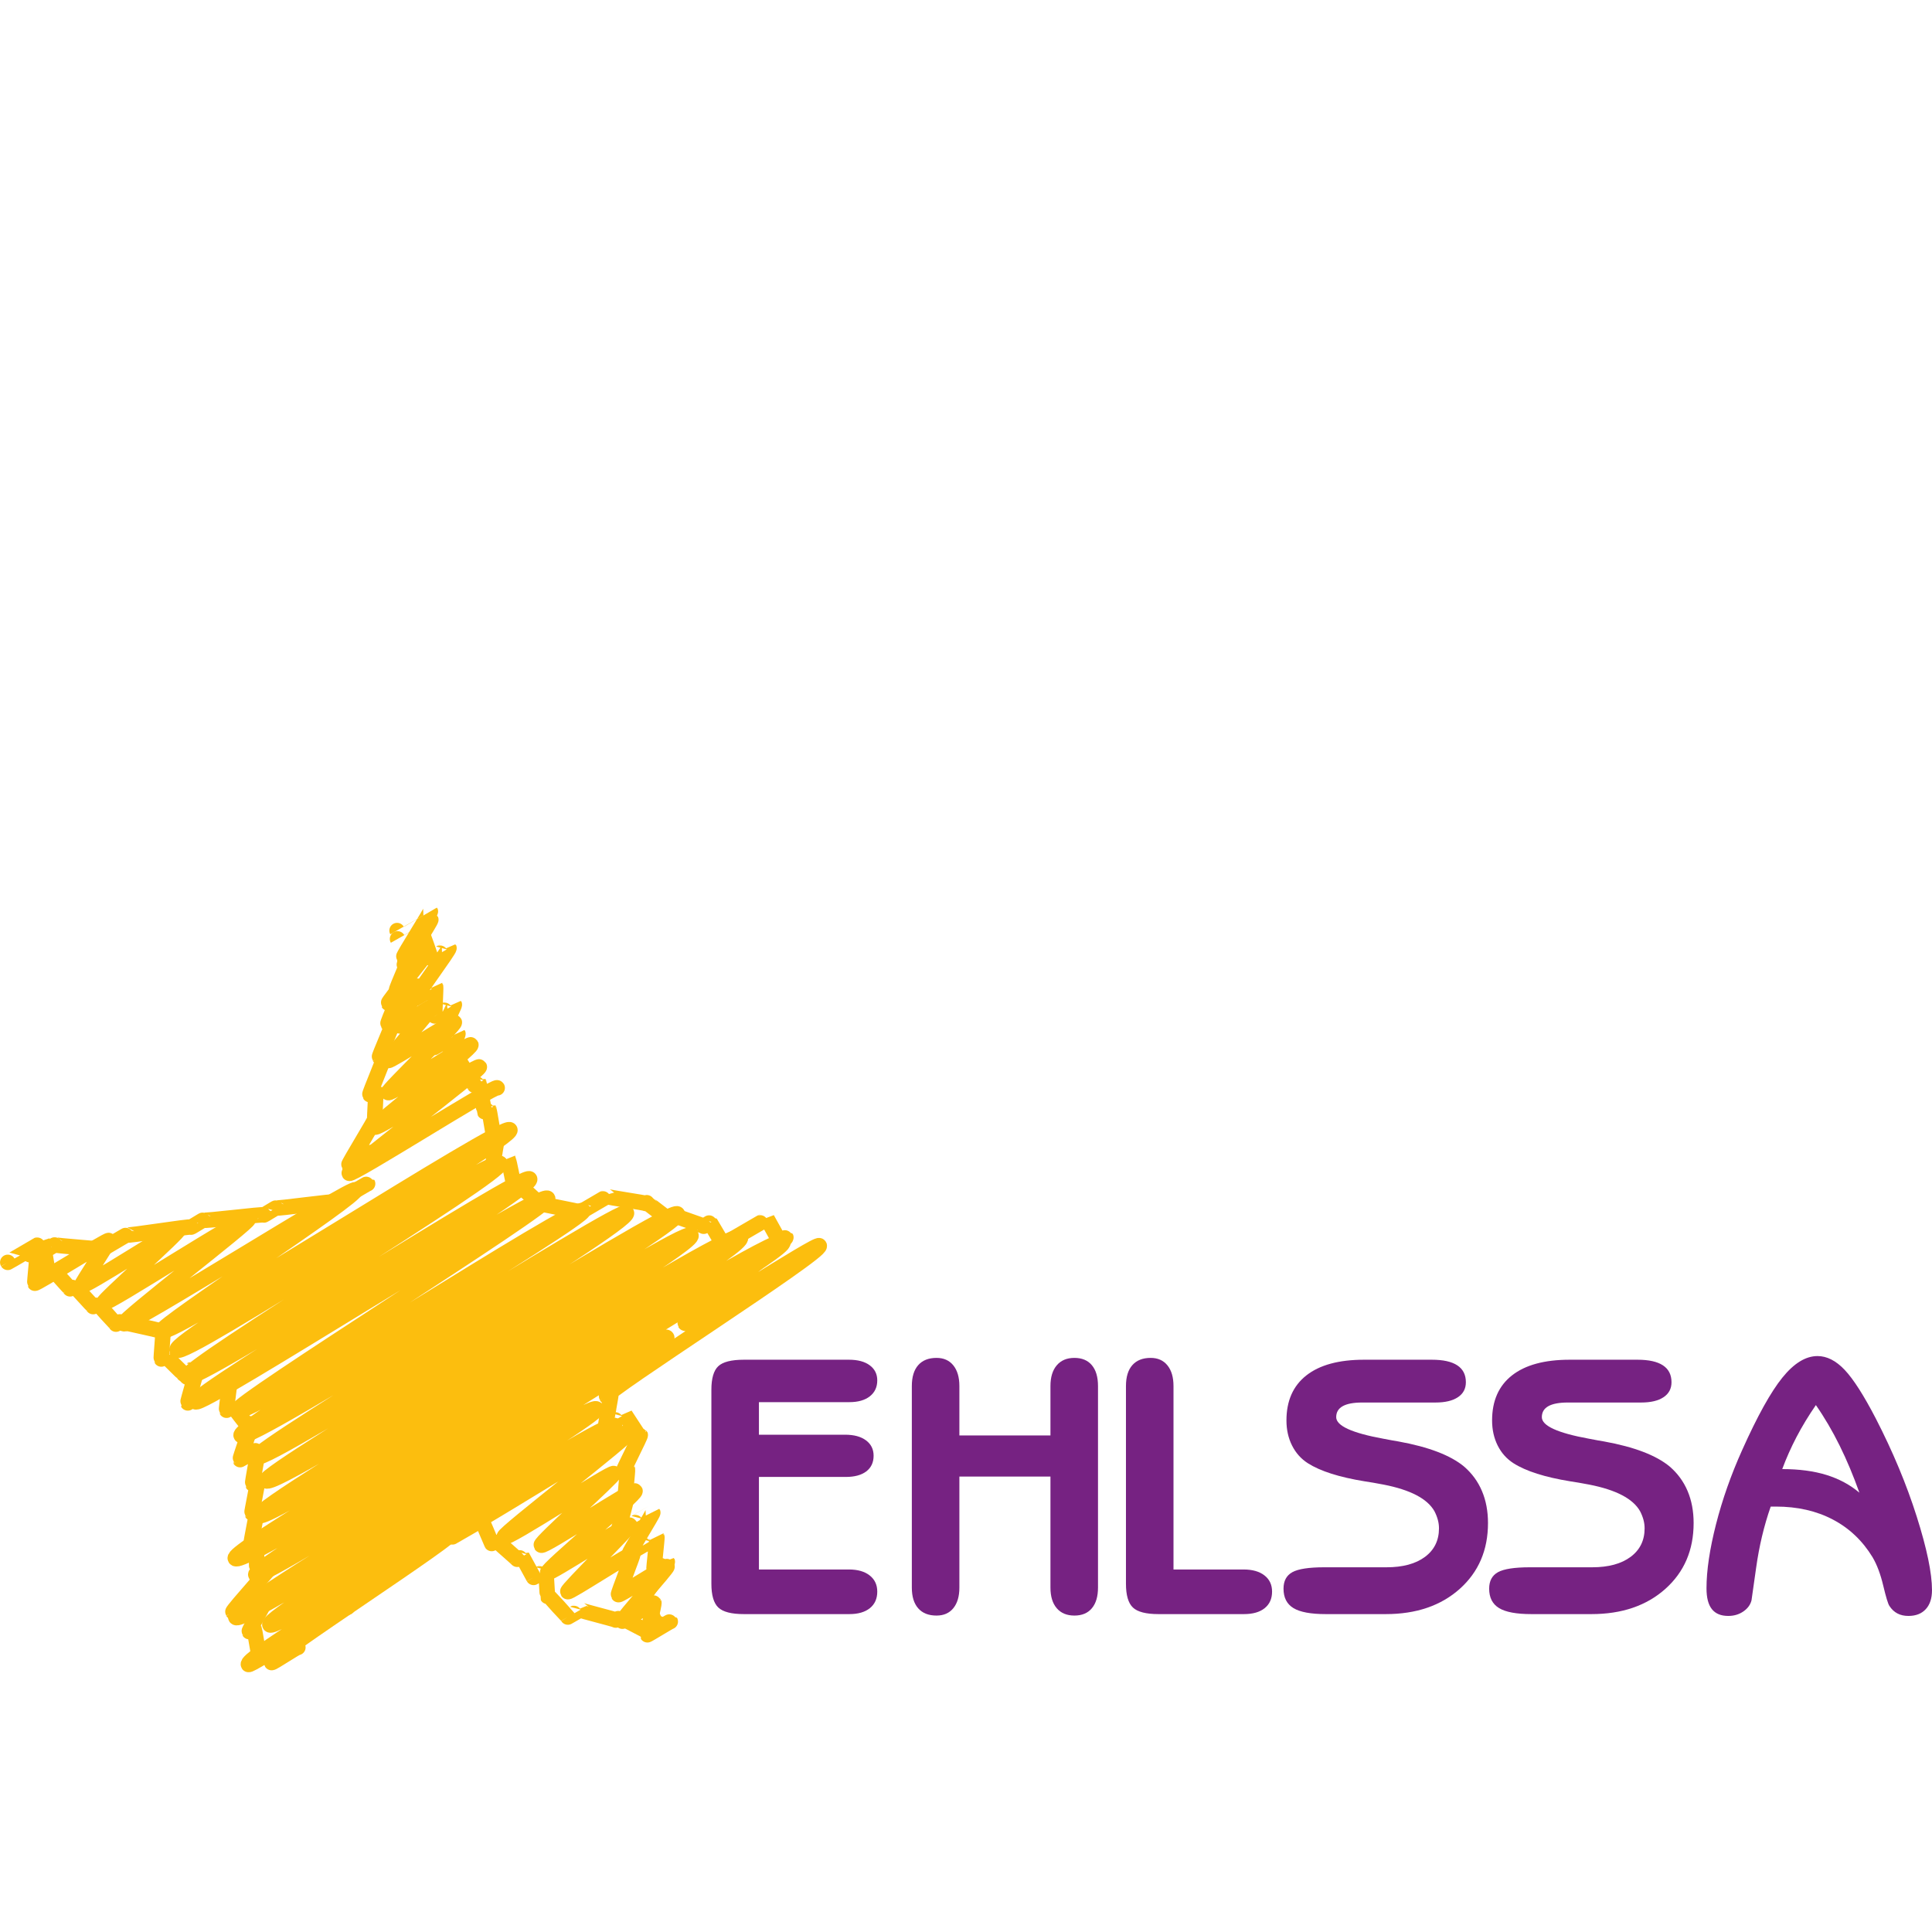
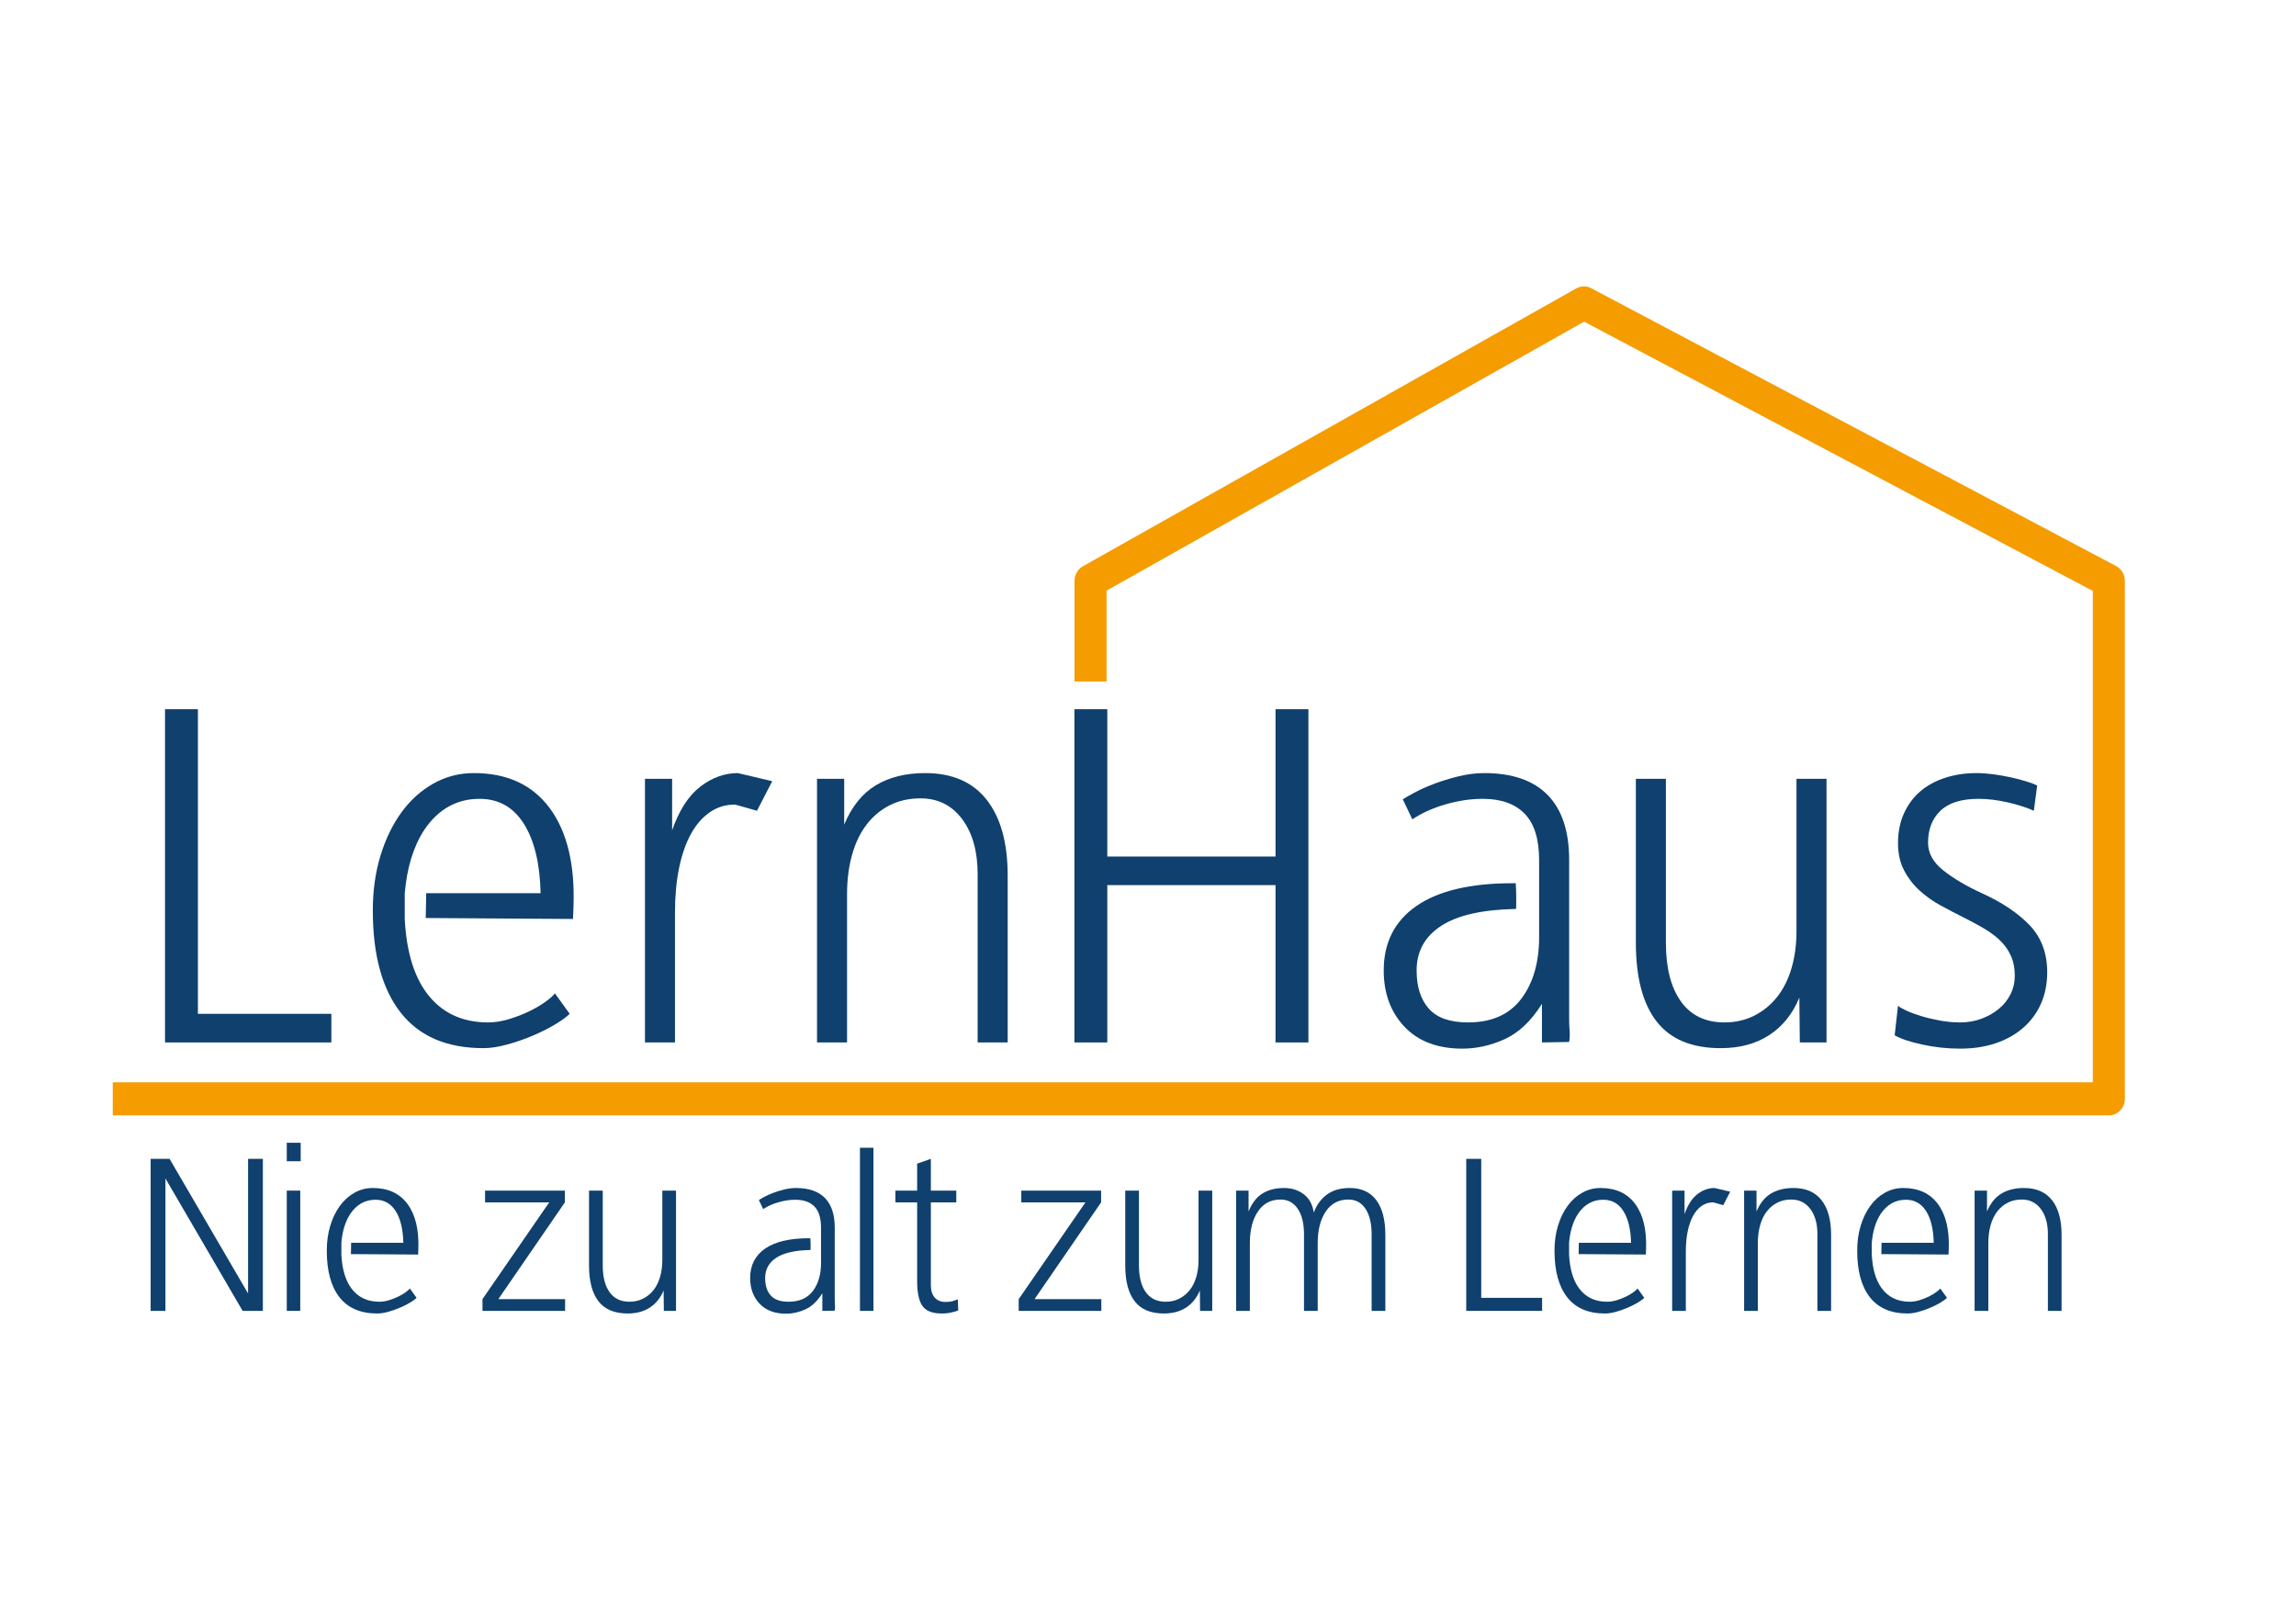
- <svg xmlns="http://www.w3.org/2000/svg" version="1.1" id="Ebene_1" x="0px" y="0px" width="802.22" height="802.22" viewBox="0 0 802.22 802.22" enable-background="new 0 0 841.89 595.28" xml:space="preserve">
-   <defs id="defs41" />
-   <g id="g3" transform="translate(-8.248087,252.2217)">
-     <path d="m 360.744,312.373 c 3.693,0 6.581,0.775 8.653,2.322 2.078,1.545 3.115,3.627 3.115,6.256 0,2.788 -1.022,4.988 -3.072,6.609 -2.054,1.62 -4.9,2.431 -8.546,2.431 h -37.515 v 13.517 h 35.767 c 3.699,0 6.596,0.782 8.696,2.355 2.102,1.563 3.152,3.692 3.152,6.375 0,2.783 -1.013,4.954 -3.038,6.501 -2.027,1.54 -4.862,2.307 -8.504,2.307 h -36.073 v 38.426 h 37.365 c 3.646,0 6.52,0.822 8.616,2.473 2.101,1.643 3.152,3.882 3.152,6.714 0,2.933 -1.022,5.233 -3.072,6.878 -2.054,1.648 -4.9,2.463 -8.546,2.463 h -43.743 c -5.164,0 -8.707,-0.909 -10.633,-2.732 -1.921,-1.824 -2.883,-5.116 -2.883,-9.875 V 324.83 c 0,-4.711 0.948,-7.956 2.847,-9.751 1.902,-1.806 5.458,-2.704 10.67,-2.704 h 43.592 z" id="path5" style="fill:#762282" />
-     <path d="m 406.61,360.896 v 46.093 c 0,3.643 -0.839,6.497 -2.506,8.547 -1.673,2.054 -4,3.071 -6.988,3.071 -3.292,0 -5.822,-0.994 -7.593,-2.998 -1.771,-1.998 -2.657,-4.874 -2.657,-8.62 v -83.684 c 0,-3.798 0.887,-6.689 2.657,-8.69 1.771,-1.998 4.301,-3.002 7.593,-3.002 2.988,0 5.314,1.036 6.988,3.114 1.667,2.077 2.506,4.933 2.506,8.578 v 20.504 h 37.815 v -20.504 c 0,-3.693 0.872,-6.562 2.62,-8.61 1.747,-2.054 4.188,-3.082 7.331,-3.082 3.138,0 5.554,1.014 7.249,3.039 1.695,2.025 2.544,4.908 2.544,8.653 v 83.684 c 0,3.694 -0.849,6.558 -2.544,8.579 -1.695,2.025 -4.111,3.039 -7.249,3.039 -3.143,0 -5.584,-1.014 -7.331,-3.039 -1.748,-2.021 -2.62,-4.885 -2.62,-8.579 V 360.896 H 406.61 z" id="path7" style="fill:#762282" />
-     <path d="m 475.778,323.306 c 0,-3.798 0.882,-6.689 2.653,-8.69 1.775,-1.998 4.306,-3.002 7.594,-3.002 2.986,0 5.314,1.036 6.986,3.114 1.673,2.077 2.506,4.933 2.506,8.578 v 76.166 h 29.087 c 3.693,0 6.595,0.822 8.696,2.473 2.101,1.643 3.146,3.882 3.146,6.714 0,2.933 -1.021,5.233 -3.071,6.878 -2.05,1.648 -4.922,2.463 -8.621,2.463 H 489.29 c -5.159,0 -8.707,-0.909 -10.629,-2.732 -1.921,-1.824 -2.883,-5.116 -2.883,-9.875 v -82.087 z" id="path9" style="fill:#762282" />
-     <path d="m 573.859,330.143 c -3.596,0 -6.29,0.51 -8.089,1.521 -1.796,1.009 -2.695,2.524 -2.695,4.555 0,3.59 6.529,6.577 19.593,8.958 1.564,0.306 2.784,0.53 3.643,0.687 0.606,0.099 1.492,0.253 2.656,0.457 12.509,2.271 21.571,5.742 27.188,10.397 3.292,2.836 5.771,6.229 7.442,10.175 1.673,3.949 2.507,8.377 2.507,13.29 0,11.241 -3.91,20.348 -11.73,27.338 C 606.548,414.503 596.312,418 583.652,418 h -24.908 c -6.223,0 -10.702,-0.834 -13.439,-2.507 -2.737,-1.668 -4.103,-4.352 -4.103,-8.052 0,-3.236 1.229,-5.519 3.684,-6.862 2.454,-1.343 6.873,-2.021 13.251,-2.021 h 25.822 c 6.78,0 12.113,-1.436 15.985,-4.325 3.871,-2.885 5.809,-6.836 5.809,-11.848 0,-1.211 -0.165,-2.413 -0.495,-3.604 -0.33,-1.188 -0.797,-2.37 -1.404,-3.533 -2.934,-5.163 -9.949,-8.834 -21.035,-11.01 -0.862,-0.151 -1.544,-0.278 -2.054,-0.376 -1.263,-0.256 -3.212,-0.586 -5.841,-0.99 -10.581,-1.72 -18.453,-4.227 -23.617,-7.52 -2.836,-1.824 -5.026,-4.277 -6.571,-7.363 -1.547,-3.091 -2.318,-6.556 -2.318,-10.406 0,-8.145 2.762,-14.384 8.282,-18.712 5.517,-4.33 13.487,-6.496 23.918,-6.496 h 28.177 c 4.706,0 8.235,0.786 10.591,2.354 2.354,1.568 3.533,3.896 3.533,6.986 0,2.682 -1.103,4.759 -3.302,6.223 -2.205,1.472 -5.306,2.206 -9.306,2.206 h -30.452 z" id="path11" style="fill:#762282" />
-     <path d="m 659.246,330.143 c -3.599,0 -6.289,0.51 -8.089,1.521 -1.794,1.009 -2.695,2.524 -2.695,4.555 0,3.59 6.532,6.577 19.594,8.958 1.571,0.306 2.779,0.53 3.642,0.687 0.609,0.099 1.494,0.253 2.658,0.457 12.503,2.271 21.567,5.742 27.188,10.397 3.288,2.836 5.771,6.229 7.442,10.175 1.669,3.949 2.502,8.377 2.502,13.29 0,11.241 -3.909,20.348 -11.731,27.338 C 691.937,414.503 681.694,418 669.041,418 H 644.13 c -6.224,0 -10.704,-0.834 -13.438,-2.507 -2.736,-1.668 -4.103,-4.352 -4.103,-8.052 0,-3.236 1.229,-5.519 3.685,-6.862 2.455,-1.343 6.873,-2.021 13.251,-2.021 h 25.821 c 6.781,0 12.107,-1.436 15.98,-4.325 3.874,-2.885 5.81,-6.836 5.81,-11.848 0,-1.211 -0.164,-2.413 -0.491,-3.604 -0.334,-1.188 -0.8,-2.37 -1.409,-3.533 -2.935,-5.163 -9.944,-8.834 -21.033,-11.01 -0.858,-0.151 -1.54,-0.278 -2.049,-0.376 -1.263,-0.256 -3.213,-0.586 -5.848,-0.99 -10.581,-1.72 -18.453,-4.227 -23.616,-7.52 -2.837,-1.824 -5.027,-4.277 -6.572,-7.363 -1.539,-3.091 -2.313,-6.556 -2.313,-10.406 0,-8.145 2.757,-14.384 8.277,-18.712 5.518,-4.33 13.493,-6.496 23.924,-6.496 h 28.172 c 4.712,0 8.241,0.786 10.596,2.354 2.355,1.568 3.528,3.896 3.528,6.986 0,2.682 -1.103,4.759 -3.303,6.223 -2.199,1.472 -5.3,2.206 -9.304,2.206 h -30.449 z" id="path13" style="fill:#762282" />
-     <path d="m 743.496,373.349 c -2.795,7.998 -4.801,16.454 -6.045,25.363 -1.238,8.908 -1.885,13.44 -1.932,13.592 -0.462,1.821 -1.584,3.357 -3.382,4.597 -1.8,1.238 -3.882,1.856 -6.267,1.856 -3.032,0 -5.306,-0.932 -6.794,-2.812 -1.499,-1.869 -2.241,-4.753 -2.241,-8.65 0,-7.396 1.319,-16.252 3.946,-26.579 2.639,-10.327 6.259,-20.605 10.859,-30.83 6.328,-14.124 11.901,-24.158 16.715,-30.103 4.807,-5.95 9.667,-8.929 14.576,-8.929 3.901,0 7.659,1.912 11.279,5.738 3.618,3.821 7.934,10.563 12.946,20.234 7.085,13.771 12.742,27.325 16.968,40.665 4.231,13.338 6.341,23.523 6.341,30.558 0,3.392 -0.855,6.026 -2.58,7.896 -1.72,1.88 -4.127,2.812 -7.209,2.812 -1.724,0 -3.245,-0.333 -4.56,-1.022 -1.319,-0.682 -2.432,-1.732 -3.345,-3.151 -0.556,-0.815 -1.405,-3.604 -2.544,-8.387 -1.135,-4.784 -2.614,-8.728 -4.438,-11.813 -4.154,-6.837 -9.644,-12.047 -16.479,-15.641 -6.832,-3.596 -14.733,-5.394 -23.688,-5.394 h -2.126 z m 4.786,-15.567 c 6.98,0 13.096,0.813 18.336,2.431 5.238,1.622 9.809,4.076 13.704,7.365 -2.482,-6.982 -5.215,-13.498 -8.202,-19.549 -2.987,-6.048 -6.275,-11.659 -9.87,-16.823 -3.039,4.401 -5.705,8.807 -8.015,13.21 -2.297,4.406 -4.286,8.861 -5.953,13.366 z" id="path15" style="fill:#762282" />
+ <svg xmlns="http://www.w3.org/2000/svg" version="1.1" id="Ebene_1" x="0px" y="0px" width="841.89px" height="595.28px" viewBox="0 0 841.89 595.28" enable-background="new 0 0 841.89 595.28" xml:space="preserve">
+   <g>
+     <path fill="#F59C00" d="M773.26,408.917H41.347v-12.138h726.035V216.638l-186.516-98.715l-175.11,98.611v33.314h-11.748V212.93   c0-2.222,1.175-4.264,3.066-5.329l180.898-101.868c1.704-0.965,3.758-0.992,5.486-0.072L775.936,207.53   c1.961,1.037,3.195,3.124,3.195,5.4v189.918C779.131,406.201,776.504,408.917,773.26,408.917z" />
  </g>
-   <g id="g17" transform="translate(-8.248087,252.2217)">
-     <g id="g19">
-       <path d="m 195.665,384.996 c 1.043,1.807 73.01,-44.494 74.024,-42.737 0.786,1.36 -52.785,42.412 -52.071,43.647 0.91,1.576 44.81,-27.395 45.47,-26.252 0.488,0.846 -30.704,28.634 -30.085,29.705 0.705,1.222 38.264,-23.623 38.927,-22.475 0.722,1.251 -37.021,32.622 -36.292,33.885 0.556,0.962 33.59,-20.601 34.113,-19.695 0.4,0.693 -26.195,26.813 -25.739,27.604 0.417,0.722 26.526,-16.476 27.029,-15.604 0.185,0.319 -6.218,16.467 -5.999,16.846 0.33,0.571 19.852,-12.202 20.173,-11.646 0.333,0.577 -18.938,21.956 -18.528,22.666 0.163,0.282 12.889,-7.888 13.082,-7.553 0.183,0.315 -2.857,12.919 -2.696,13.198 0.08,0.139 9.4,-5.632 9.488,-5.479" id="path21" style="fill:none;stroke:#fcbe0e;stroke-width:6.424;stroke-linecap:round;stroke-linejoin:round" />
-       <path d="m 20.625,268.756 c 0.037,0.063 3.084,-1.905 3.138,-1.812 0.182,0.315 -1.203,13.4 -1.05,13.666 0.323,0.559 30.35,-18.383 30.723,-17.738 0.241,0.418 -11.597,18.314 -11.362,18.721 0.744,1.289 39.823,-24.334 40.404,-23.327 0.582,1.008 -31.739,29.589 -31.229,30.472 0.846,1.466 59.02,-36.586 60.107,-34.703 0.691,1.197 -52.564,41.9 -51.719,43.364 1.226,2.124 95.137,-57.483 96.244,-55.566 1.485,2.572 -81.594,56.369 -80.358,58.51 2.317,4.014 142.325,-87.055 144.439,-83.393 2.136,3.7 -140.67,87.101 -138.206,91.37 2.382,4.126 131.665,-81.597 134.081,-77.412 2.289,3.964 -132.168,84.828 -129.993,88.595 2.348,4.066 140.267,-85.727 142.321,-82.169 2.443,4.231 -140.653,89.101 -138.697,92.488 1.783,3.089 143.751,-88.627 146.19,-84.403 1.698,2.941 -130.54,85.277 -128.944,88.041 2.602,4.508 141.477,-86.783 143.686,-82.957 1.752,3.036 -144.205,89.507 -142.025,93.282 2.511,4.35 158.127,-95.596 159.989,-92.37 2.545,4.408 -155.261,98.02 -153.392,101.258 2.366,4.098 172.211,-104.874 174.57,-100.788 2.635,4.564 -172.879,107.076 -170.789,110.697 2.853,4.941 173.787,-106.358 176.395,-101.841 2.892,5.008 -181.759,112.031 -179.308,116.275 2.781,4.817 196.47,-121.227 199.845,-115.381 3.654,6.329 -212.58,128.277 -209.721,133.229 3.294,5.705 224.119,-136.873 227.357,-131.265 3.008,5.21 -221.64,133.241 -218.842,138.087 2.08,3.603 167.896,-103.214 170.615,-98.504 2.861,4.955 -181.878,111.043 -178.927,116.156 2.507,4.342 147.333,-90.67 149.76,-86.465 1.847,3.2 -137.903,85.595 -135.61,89.566 2.126,3.684 140.884,-86.651 143.184,-82.667 2.272,3.936 -154.641,94.71 -152.081,99.145 0.589,1.02 40.348,-25.11 41.134,-23.749" id="path23" style="fill:none;stroke:#fcbe0e;stroke-width:6.424;stroke-linecap:round;stroke-linejoin:round" />
-       <path d="m 173.32,137.635 c 0.014,0.024 13.801,-8 13.815,-7.976 0.22,0.38 -11.328,18.476 -11.069,18.924 0.127,0.22 9.446,-5.804 9.598,-5.541 0.28,0.485 -16.454,20.756 -16.137,21.305 0.275,0.477 11.985,-7.541 12.254,-7.075 0.22,0.382 -8.025,16.011 -7.776,16.442 0.381,0.66 13.028,-8.215 13.328,-7.695 0.423,0.732 -18.217,21.459 -17.85,22.096 0.402,0.697 27.013,-16.538 27.421,-15.832 0.583,1.01 -27.968,28.298 -27.462,29.176 0.606,1.05 33.816,-20.716 34.333,-19.822 0.754,1.306 -40.281,33.139 -39.717,34.115 0.697,1.208 42.607,-26.017 43.221,-24.953 0.735,1.273 -54.755,42.866 -54.01,44.155 0.77,1.333 60.656,-36.78 61.418,-35.46" id="path25" style="fill:none;stroke:#fcbe0e;stroke-width:6.424;stroke-linecap:round;stroke-linejoin:round" />
-       <path d="m 181.776,136.209 c 0.025,0.044 1.772,-1.079 1.797,-1.037 0.127,0.221 3.575,10.276 3.726,10.538 0.021,0.037 7.343,-4.307 7.373,-4.256 0.332,0.575 -14.413,20.517 -14.126,21.012 0.023,0.04 8.549,-4.994 8.575,-4.95 0.159,0.276 -0.503,11.83 -0.338,12.117 0.027,0.048 8.099,-4.728 8.122,-4.689 0.23,0.399 -8.563,17.39 -8.35,17.758 0.028,0.049 9.813,-5.724 9.838,-5.68 0.192,0.333 -6.128,15.33 -5.934,15.667 0.029,0.05 6.753,-3.953 6.777,-3.913 0.135,0.234 5.931,9.422 6.06,9.646 0.03,0.052 1.773,-1.082 1.798,-1.038 0.129,0.224 2.207,11.758 2.346,12 0.031,0.053 1.776,-1.077 1.798,-1.038 0.158,0.273 1.826,10.733 1.945,10.939 0.029,0.05 1.772,-1.083 1.798,-1.038 0.19,0.33 -2.507,14.416 -2.294,14.786 0.021,0.036 6.619,-3.893 6.649,-3.839 0.155,0.269 2.403,11.551 2.555,11.813 0.029,0.05 1.948,-1.179 1.971,-1.138 0.149,0.258 8.012,7.259 8.179,7.548 0.032,0.056 -0.016,-0.075 0.021,-0.012 0.182,0.314 16.863,3.336 17.073,3.698 0.043,0.075 11.211,-6.576 11.256,-6.499 0.215,0.373 15.741,2.566 15.924,2.884 0.033,0.057 0.551,-0.393 0.583,-0.337 0.136,0.236 8.783,6.705 8.912,6.928 0.04,0.068 2.637,-1.596 2.668,-1.541 0.166,0.287 11.8,4.128 11.962,4.409 0.037,0.064 2.624,-1.614 2.667,-1.54 0.109,0.189 5.242,8.882 5.367,9.099 0.033,0.057 18.265,-10.652 18.312,-10.572 0.114,0.198 5.005,8.993 5.112,9.178 0.041,0.072 2.628,-1.6 2.664,-1.538 0.702,1.215 -42.471,34.557 -41.847,35.637 0.985,1.706 54.865,-33.622 55.708,-32.163 1.565,2.712 -89.448,60.576 -88.327,62.516 0.022,0.039 1.826,-1.104 1.848,-1.066 0.149,0.258 -2.307,12.914 -2.165,13.161 0.031,0.053 7.892,-4.623 7.921,-4.573 0.155,0.268 5.669,8.633 5.814,8.885 0.031,0.054 0.555,-0.39 0.585,-0.338 0.226,0.391 -7.367,15.046 -7.156,15.412 0.024,0.042 1.823,-1.103 1.845,-1.064 0.152,0.264 -1.208,12.831 -1.053,13.1 0.027,0.047 0.407,-0.306 0.438,-0.253 0.178,0.309 -3.5,13.013 -3.301,13.356 0.029,0.051 14.405,-8.377 14.431,-8.332 0.21,0.365 -9.792,16.435 -9.597,16.771 0.029,0.051 11.271,-6.571 11.299,-6.523 0.154,0.267 -1.346,13.058 -1.18,13.345 0.027,0.047 5.481,-3.22 5.505,-3.179 0.34,0.59 -13.219,18.715 -12.942,19.195 0.024,0.041 4.277,-2.523 4.3,-2.482 0.126,0.219 3.936,9.256 4.041,9.438 0.032,0.055 1.816,-1.101 1.838,-1.062" id="path27" style="fill:none;stroke:#fcbe0e;stroke-width:6.424;stroke-linecap:round;stroke-linejoin:round" />
-       <path d="m 196.121,385.926 c 0.03,0.053 12.125,-7.068 12.155,-7.018 0.139,0.241 3.986,9.514 4.137,9.774 0.027,0.048 1.995,-1.212 2.021,-1.167 0.146,0.252 8.455,7.472 8.598,7.72 0.027,0.048 1.991,-1.207 2.016,-1.164 0.118,0.205 4.648,8.506 4.754,8.688 0.027,0.047 5.034,-2.975 5.064,-2.924 0.123,0.214 0.621,10.586 0.742,10.797 0.03,0.052 0.363,-0.28 0.394,-0.228 0.132,0.229 7.888,8.566 8.029,8.811 0.032,0.056 5.093,-2.995 5.117,-2.954 0.206,0.355 14.603,3.889 14.791,4.213 0.03,0.054 1.966,-1.208 1.998,-1.153 0.151,0.261 11.328,5.845 11.501,6.145 0.028,0.05 1.758,-1.068 1.781,-1.028" id="path29" style="fill:none;stroke:#fcbe0e;stroke-width:6.424;stroke-linecap:round;stroke-linejoin:round" />
-       <path d="m 191.605,386.208 c 0.216,0.374 5.625,-3.729 5.833,-3.368 1.399,2.424 -77.805,52.859 -76.405,55.284 0.223,0.386 10.674,-6.688 10.901,-6.294" id="path31" style="fill:none;stroke:#fcbe0e;stroke-width:6.424;stroke-linecap:round;stroke-linejoin:round" />
-       <path d="m 11.473,271.946 c 0.052,0.091 14.497,-8.487 14.547,-8.399 0.145,0.251 2.031,12.108 2.163,12.336 0.032,0.056 1.872,-1.134 1.895,-1.094 0.126,0.218 7.106,7.864 7.266,8.141 0.029,0.05 1.868,-1.142 1.896,-1.094 0.167,0.288 7.539,8.188 7.707,8.479 0.028,0.049 1.869,-1.14 1.896,-1.094 0.12,0.208 7.432,8.138 7.568,8.374 0.027,0.047 1.864,-1.151 1.896,-1.095 0.174,0.302 16.209,3.549 16.415,3.906 0.03,0.052 1.253,-0.791 1.283,-0.74 0.142,0.245 -0.941,12.109 -0.767,12.411 0.023,0.041 1.87,-1.145 1.898,-1.096 0.142,0.245 7.267,7.158 7.392,7.375 0.027,0.047 5.769,-3.4 5.799,-3.349 0.171,0.296 -4.266,14.986 -4.084,15.301 0.023,0.039 17.514,-10.178 17.542,-10.128 0.134,0.231 -1.644,12.854 -1.461,13.168 0.022,0.039 2.643,-1.586 2.669,-1.54 0.119,0.206 5.814,7.494 5.951,7.731 0.024,0.041 1.875,-1.142 1.9,-1.098 0.202,0.35 -5.081,15.099 -4.896,15.417 0.034,0.059 7.49,-4.403 7.524,-4.344 0.162,0.28 -2.537,14.054 -2.326,14.419 0.032,0.056 2.045,-1.236 2.069,-1.195 0.199,0.346 -2.503,13.054 -2.349,13.322 0.03,0.052 2.035,-1.249 2.066,-1.193 0.192,0.333 -2.507,13.211 -2.35,13.483 0.025,0.043 2.032,-1.247 2.064,-1.191 0.152,0.264 0.126,12.502 0.253,12.723 0.033,0.057 8.35,-4.885 8.378,-4.837 0.363,0.629 -18.674,21.435 -18.328,22.035 0.029,0.051 16.122,-9.373 16.15,-9.324 0.198,0.344 -9.654,17.018 -9.369,17.513 0.03,0.052 2.021,-1.245 2.055,-1.187 0.123,0.212 2,11.695 2.164,11.979 0.034,0.059 6.54,-3.854 6.574,-3.795" id="path33" style="fill:none;stroke:#fcbe0e;stroke-width:6.424;stroke-linecap:round;stroke-linejoin:round" />
-       <path d="m 26.147,267.541 c 0.058,0.101 4.913,-3.034 4.998,-2.886 0.256,0.444 18.971,1.609 19.187,1.982 0.064,0.111 10.43,-6.193 10.504,-6.064 0.296,0.513 26.428,-3.764 26.717,-3.263 0.082,0.142 4.975,-3.02 5.039,-2.909 0.338,0.585 24.957,-2.651 25.253,-2.138 0.064,0.111 4.977,-3.063 5.059,-2.921 0.256,0.444 24.561,-3.024 24.874,-2.482 0.09,0.156 13.032,-7.712 13.113,-7.571" id="path35" style="fill:none;stroke:#fcbe0e;stroke-width:6.424;stroke-linecap:round;stroke-linejoin:round" />
-       <path d="m 173.128,134.181 c 0.014,0.025 13.807,-8.003 13.821,-7.979 0.219,0.38 -11.334,18.479 -11.076,18.928 0.036,0.061 3.232,-1.963 3.274,-1.89 0.176,0.305 -6.427,15.239 -6.228,15.584 0.042,0.073 2.408,-1.485 2.449,-1.414 0.201,0.348 -6.256,15.041 -6.029,15.435 0.04,0.069 2.419,-1.47 2.451,-1.415 0.243,0.421 -6.194,14.876 -5.982,15.244 0.032,0.056 2.419,-1.472 2.452,-1.416 0.265,0.459 -6.672,16.64 -6.441,17.039 0.039,0.067 2.421,-1.473 2.454,-1.417 0.165,0.285 -0.531,11.208 -0.408,11.42 0.038,0.065 0.146,-0.161 0.18,-0.104 0.234,0.405 -11.207,18.896 -10.97,19.306 0.036,0.061 10.436,-6.106 10.471,-6.045" id="path37" style="fill:none;stroke:#fcbe0e;stroke-width:6.424;stroke-linecap:round;stroke-linejoin:round" />
-     </g>
+   <g>
+     <path fill="#0F406E" d="M72.567,371.688h48.934v10.488H60.507V260.009h12.06V371.688z" />
+     <path fill="#0F406E" d="M156.104,336.556l0.177-9.087h41.941c-0.232-10.835-2.271-19.311-6.114-25.43   c-3.847-6.114-9.265-9.175-16.257-9.175c-8.385,0-15.146,3.788-20.272,11.363c-3.961,6.058-6.351,13.811-7.166,23.242v9.442   c0.583,11.536,3.205,20.505,7.867,26.914c5.358,7.338,12.933,11.012,22.722,11.012c2.444,0,5.007-0.414,7.688-1.225   c2.677-0.819,5.156-1.777,7.428-2.884c2.271-1.105,4.251-2.271,5.94-3.496s2.825-2.242,3.408-3.062l5.417,7.517   c-1.166,1.165-2.969,2.479-5.417,3.931c-2.444,1.462-5.186,2.824-8.212,4.108c-3.032,1.283-6.149,2.36-9.353,3.229   c-3.206,0.879-6.089,1.313-8.648,1.313c-13.402,0-23.506-4.336-30.326-13.018c-6.815-8.682-10.223-21.175-10.223-37.491   c0-7.22,0.934-13.896,2.795-20.011c1.862-6.115,4.43-11.415,7.688-15.903c3.264-4.484,7.166-8.01,11.714-10.573   c4.542-2.563,9.491-3.847,14.854-3.847c12.233,0,21.521,4.316,27.877,12.933c6.345,8.628,9.229,20.69,8.647,36.176l-0.173,4.375   L156.104,336.556z" />
+     <path fill="#0F406E" d="M236.495,382.176v-96.65h9.96v18.874c2.564-7.338,6-12.671,10.312-15.99   c4.311-3.318,8.914-4.982,13.808-4.982l12.583,2.973l-5.59,10.835l-8.039-2.271c-3.497,0-6.617,0.962-9.354,2.884   c-2.736,1.921-5.042,4.603-6.904,8.04c-1.862,3.437-3.294,7.577-4.281,12.407c-0.988,4.839-1.487,10.223-1.487,16.168v47.714   H236.495z" />
+     <path fill="#0F406E" d="M358.481,382.176v-61.699c0-8.386-1.897-15.113-5.68-20.181c-3.787-5.072-8.889-7.604-15.294-7.604   c-4.192,0-7.95,0.849-11.269,2.533c-3.324,1.694-6.148,4.049-8.479,7.083c-2.331,3.026-4.109,6.726-5.329,11.099   c-1.225,4.364-1.837,9.175-1.837,14.42v54.351h-11.012v-96.65h9.965v16.781c2.795-6.643,6.667-11.452,11.62-14.421   c4.953-2.973,10.983-4.459,18.09-4.459c9.901,0,17.417,3.264,22.543,9.788c5.126,6.527,7.694,15.792,7.694,27.785v61.176H358.481z" />
+     <path fill="#0F406E" d="M406.018,260.009v54.008h61.687v-54.008h12.059v122.167h-12.059v-57.68h-61.687v57.68h-12.061V260.009   H406.018z" />
+     <path fill="#0F406E" d="M528.437,339.439c-5.996,3.911-8.997,9.354-8.997,16.346c0,5.937,1.48,10.598,4.453,13.977   c2.973,3.387,7.783,5.075,14.42,5.075c8.622,0,15.121-2.883,19.487-8.651c4.375-5.769,6.559-13.313,6.559-22.637v-8.386v-11.19   v-8.563c0-7.805-1.778-13.514-5.334-17.124c-3.557-3.609-8.652-5.422-15.289-5.422c-4.436,0-8.979,0.677-13.64,2.009   c-4.662,1.344-8.73,3.181-12.228,5.507l-3.496-7.339c0.701-0.464,2.064-1.249,4.108-2.36c2.035-1.106,4.425-2.182,7.16-3.234   c2.736-1.047,5.739-1.98,9.008-2.795c3.26-0.814,6.46-1.225,9.609-1.225c10.253,0,17.996,2.682,23.241,8.039   c5.244,5.364,7.871,13.285,7.871,23.767v52.435c0,1.985,0,3.842,0,5.591c0,1.748,0.05,3.328,0.168,4.721   c0.119,1.283,0.059,2.617-0.168,4.02l-9.966,0.178v-14.163c-3.96,6.291-8.503,10.608-13.629,12.938   c-5.137,2.331-10.312,3.496-15.557,3.496c-9.086,0-16.168-2.677-21.234-8.039c-5.066-5.363-7.605-12.237-7.605-20.623   c0-10.252,4.021-18.143,12.061-23.684c8.038-5.531,19.753-8.297,35.13-8.297h1.225c0.109,1.975,0.169,3.605,0.169,4.889   c0,1.166,0,2.213,0,3.151c0,0.929-0.06,1.393-0.169,1.393C543.558,333.475,534.441,335.538,528.437,339.439z" />
+     <path fill="#0F406E" d="M669.741,382.176h-9.787l-0.178-16.435c-2.439,5.946-6.114,10.519-11.003,13.719   c-4.898,3.21-10.835,4.81-17.827,4.81c-10.607,0-18.44-3.26-23.507-9.787c-5.066-6.52-7.604-16.139-7.604-28.84v-60.117h11.012   v60.117c0,9.204,1.838,16.375,5.502,21.501c3.674,5.126,8.997,7.693,15.99,7.693c3.96,0,7.575-0.819,10.834-2.449   c3.27-1.629,6.065-3.901,8.396-6.814c2.331-2.913,4.108-6.439,5.324-10.578c1.224-4.128,1.836-8.651,1.836-13.541v-55.929h11.013   V382.176z" />
+     <path fill="#0F406E" d="M748.391,367.934c-1.521,3.438-3.676,6.37-6.47,8.82c-2.795,2.449-6.145,4.346-10.046,5.68   c-3.91,1.342-8.306,2.014-13.194,2.014c-4.662,0-9.264-0.503-13.808-1.491c-4.543-0.987-7.932-2.123-10.144-3.407l1.225-10.835   c0.465,0.464,1.462,1.048,2.972,1.749c1.513,0.7,3.319,1.372,5.423,2.014c2.095,0.643,4.396,1.195,6.904,1.659   c2.499,0.465,4.979,0.701,7.428,0.701c2.795,0,5.383-0.443,7.773-1.313c2.39-0.879,4.513-2.063,6.38-3.585   c1.866-1.511,3.318-3.318,4.365-5.412c1.058-2.104,1.58-4.375,1.58-6.825c0-2.795-0.504-5.264-1.491-7.427   c-0.987-2.153-2.36-4.04-4.109-5.679c-1.747-1.63-3.781-3.111-6.113-4.455c-2.331-1.333-4.78-2.646-7.337-3.931   c-2.569-1.284-5.246-2.677-8.04-4.197c-2.796-1.511-5.363-3.319-7.694-5.412c-2.331-2.104-4.258-4.573-5.768-7.428   c-1.513-2.854-2.272-6.212-2.272-10.053c0-4.078,0.731-7.718,2.184-10.923c1.461-3.205,3.437-5.881,5.945-8.04   c2.509-2.153,5.53-3.817,9.087-4.982c3.556-1.161,7.426-1.749,11.624-1.749c1.867,0,3.901,0.148,6.113,0.439   c2.214,0.292,4.376,0.672,6.47,1.136c2.095,0.465,3.99,0.963,5.68,1.487c1.688,0.523,3.002,1.022,3.93,1.487l-1.225,9.259   c-2.557-1.161-5.738-2.183-9.521-3.057c-3.783-0.874-7.368-1.313-10.745-1.313c-6.293,0-10.953,1.462-13.985,4.371   c-3.033,2.913-4.543,6.814-4.543,11.709c0,3.85,1.896,7.257,5.679,10.229c3.782,2.963,8.474,5.738,14.074,8.296   c7.445,3.378,13.303,7.318,17.561,11.803c4.246,4.484,6.381,10.223,6.381,17.216C750.662,360.675,749.9,364.497,748.391,367.934z" />
+   </g>
+   <g>
+     <path fill="#0F406E" d="M90.962,424.853h5.422v55.734h-7.418l-28.306-48.555v48.555h-5.422v-55.734h6.938l28.786,49.354V424.853z" />
+     <path fill="#0F406E" d="M105.155,418.957h5.102v6.775h-5.102V418.957z M105.155,480.587v-44.09h4.943v44.09H105.155z" />
+     <path fill="#0F406E" d="M128.676,459.777l0.079-4.148h19.137c-0.104-4.938-1.033-8.811-2.791-11.596   c-1.753-2.795-4.222-4.187-7.413-4.187c-3.827,0-6.914,1.728-9.25,5.184c-1.807,2.766-2.898,6.292-3.269,10.599v4.306   c0.266,5.265,1.462,9.363,3.585,12.286c2.444,3.349,5.902,5.018,10.366,5.018c1.116,0,2.286-0.187,3.511-0.553   c1.22-0.374,2.351-0.811,3.388-1.323c1.037-0.503,1.94-1.027,2.71-1.591c0.771-0.563,1.289-1.026,1.555-1.393l2.47,3.427   c-0.529,0.534-1.353,1.127-2.47,1.8c-1.116,0.661-2.365,1.282-3.748,1.864c-1.383,0.594-2.805,1.078-4.267,1.483   c-1.461,0.395-2.775,0.592-3.945,0.592c-6.113,0-10.726-1.975-13.833-5.936c-3.111-3.961-4.667-9.659-4.667-17.107   c0-3.298,0.425-6.341,1.274-9.125c0.85-2.795,2.02-5.215,3.511-7.259c1.486-2.046,3.27-3.654,5.343-4.821   c2.069-1.174,4.331-1.757,6.776-1.757c5.58,0,9.816,1.965,12.716,5.896c2.898,3.941,4.213,9.441,3.951,16.515l-0.084,1.984   L128.676,459.777z" />
+     <path fill="#0F406E" d="M207.131,436.497v4.306l-24.4,35.478h24.479v4.307h-30.296v-4.307l24.479-35.478h-23.526v-4.306H207.131z" />
+     <path fill="#0F406E" d="M247.878,480.587h-4.464l-0.079-7.496c-1.121,2.715-2.795,4.8-5.027,6.262s-4.943,2.192-8.133,2.192   c-4.835,0-8.411-1.481-10.721-4.464c-2.311-2.974-3.472-7.359-3.472-13.156v-27.428h5.028v27.428c0,4.198,0.834,7.467,2.509,9.808   c1.674,2.342,4.108,3.506,7.299,3.506c1.802,0,3.451-0.365,4.943-1.116c1.487-0.74,2.76-1.777,3.828-3.11   c1.062-1.323,1.872-2.934,2.429-4.819c0.558-1.888,0.84-3.951,0.84-6.183v-25.513h5.022V480.587z" />
+     <path fill="#0F406E" d="M284.668,461.09c-2.736,1.788-4.104,4.268-4.104,7.457c0,2.716,0.677,4.841,2.035,6.38   c1.354,1.542,3.546,2.312,6.578,2.312c3.931,0,6.894-1.313,8.889-3.941c1.995-2.636,2.988-6.072,2.988-10.33v-3.822v-5.106v-3.911   c0-3.556-0.81-6.163-2.43-7.813c-1.62-1.648-3.945-2.468-6.978-2.468c-2.019,0-4.094,0.305-6.217,0.918   c-2.128,0.611-3.985,1.442-5.58,2.509l-1.595-3.348c0.315-0.209,0.943-0.574,1.872-1.078c0.928-0.503,2.02-0.997,3.269-1.472   c1.25-0.483,2.617-0.908,4.108-1.284c1.487-0.364,2.949-0.552,4.385-0.552c4.676,0,8.213,1.225,10.603,3.664   c2.39,2.449,3.591,6.063,3.591,10.844v23.922c0,0.908,0,1.757,0,2.558c0,0.79,0.024,1.512,0.079,2.145   c0.049,0.592,0.024,1.203-0.079,1.836l-4.548,0.079v-6.459c-1.808,2.874-3.882,4.839-6.217,5.905   c-2.341,1.057-4.707,1.591-7.097,1.591c-4.148,0-7.378-1.225-9.689-3.664c-2.31-2.449-3.466-5.581-3.466-9.413   c0-4.672,1.832-8.276,5.501-10.805c3.669-2.519,9.008-3.783,16.025-3.783h0.558c0.054,0.898,0.079,1.65,0.079,2.232   c0,0.533,0,1.007,0,1.434c0,0.424-0.025,0.64-0.079,0.64C291.566,458.375,287.409,459.313,284.668,461.09z" />
+     <path fill="#0F406E" d="M320.273,420.784v59.803h-4.944v-59.803H320.273z" />
+     <path fill="#0F406E" d="M342.753,475.727c0.958,1.068,2.262,1.591,3.911,1.591c1.166,0,2.109-0.119,2.83-0.354   c0.716-0.237,1.289-0.436,1.713-0.604l0.158,4.069c-0.316,0.158-1.062,0.386-2.232,0.683c-1.171,0.285-2.444,0.434-3.828,0.434   c-3.402,0-5.752-0.918-7.056-2.746c-1.304-1.836-1.951-4.908-1.951-9.214v-28.782h-7.976v-4.306h7.976v-9.886l5.022-1.759v11.645   h9.329v4.306h-9.329v30.381C341.32,473.15,341.799,474.66,342.753,475.727z" />
+     <path fill="#0F406E" d="M403.751,436.497v4.306l-24.4,35.478h24.479v4.307h-30.296v-4.307l24.479-35.478h-23.526v-4.306H403.751z" />
+     <path fill="#0F406E" d="M444.502,480.587h-4.465l-0.078-7.496c-1.126,2.715-2.796,4.8-5.027,6.262   c-2.237,1.462-4.948,2.192-8.139,2.192c-4.834,0-8.41-1.481-10.721-4.464c-2.311-2.974-3.471-7.359-3.471-13.156v-27.428h5.027   v27.428c0,4.198,0.834,7.467,2.508,9.808c1.674,2.342,4.109,3.506,7.299,3.506c1.802,0,3.451-0.365,4.943-1.116   c1.485-0.74,2.761-1.777,3.827-3.11c1.066-1.323,1.876-2.934,2.43-4.819c0.562-1.888,0.84-3.951,0.84-6.183v-25.513h5.026V480.587z   " />
+     <path fill="#0F406E" d="M502.944,480.587v-28.147c0-3.873-0.74-6.964-2.232-9.245c-1.49-2.281-3.585-3.427-6.301-3.427   c-3.555,0-6.32,1.462-8.286,4.385c-1.976,2.924-2.954,6.804-2.954,11.645v24.79h-5.027v-28.147c0-3.873-0.75-6.964-2.271-9.245   c-1.511-2.281-3.625-3.427-6.342-3.427c-3.555,0-6.32,1.462-8.286,4.385c-1.965,2.924-2.952,6.804-2.952,11.645v24.79h-5.028   v-44.09h4.554v7.655c1.215-3.033,2.904-5.226,5.057-6.578c2.153-1.354,4.83-2.034,8.02-2.034c2.707,0,5.067,0.741,7.092,2.231   c2.024,1.491,3.27,3.743,3.753,6.774c1.008-2.765,2.598-4.958,4.78-6.576c2.183-1.62,4.968-2.43,8.376-2.43   c4.306,0,7.556,1.491,9.768,4.465c2.203,2.981,3.309,7.198,3.309,12.681v27.901H502.944z" />
+     <path fill="#0F406E" d="M543.133,475.806h22.32v4.781h-27.821v-55.734h5.501V475.806z" />
+     <path fill="#0F406E" d="M578.847,459.777l0.079-4.148h19.142c-0.109-4.938-1.038-8.811-2.796-11.596   c-1.748-2.795-4.217-4.187-7.407-4.187c-3.832,0-6.914,1.728-9.255,5.184c-1.807,2.766-2.894,6.292-3.269,10.599v4.306   c0.266,5.265,1.462,9.363,3.585,12.286c2.449,3.349,5.906,5.018,10.371,5.018c1.115,0,2.281-0.187,3.506-0.553   c1.225-0.374,2.351-0.811,3.387-1.323c1.038-0.503,1.946-1.027,2.717-1.591c0.771-0.563,1.284-1.026,1.551-1.393l2.469,3.427   c-0.523,0.534-1.353,1.127-2.469,1.8c-1.116,0.661-2.361,1.282-3.743,1.864c-1.383,0.594-2.806,1.078-4.267,1.483   c-1.462,0.395-2.775,0.592-3.951,0.592c-6.113,0-10.726-1.975-13.826-5.936c-3.112-3.961-4.673-9.659-4.673-17.107   c0-3.298,0.425-6.341,1.274-9.125c0.85-2.795,2.025-5.215,3.516-7.259c1.482-2.046,3.27-3.654,5.344-4.821   c2.064-1.174,4.325-1.757,6.775-1.757c5.58,0,9.816,1.965,12.711,5.896c2.903,3.941,4.218,9.441,3.951,16.515l-0.079,1.984   L578.847,459.777z" />
+     <path fill="#0F406E" d="M613.139,480.587v-44.09h4.543v8.612c1.165-3.348,2.736-5.787,4.701-7.298   c1.966-1.512,4.069-2.271,6.302-2.271l5.738,1.353l-2.548,4.948l-3.674-1.038c-1.591,0-3.014,0.436-4.268,1.315   c-1.244,0.878-2.291,2.103-3.141,3.664c-0.859,1.569-1.511,3.456-1.956,5.669c-0.454,2.203-0.682,4.662-0.682,7.367v21.769H613.139   z" />
+     <path fill="#0F406E" d="M666.403,480.587v-28.147c0-3.822-0.869-6.895-2.598-9.207c-1.729-2.31-4.05-3.465-6.974-3.465   c-1.915,0-3.634,0.384-5.145,1.155c-1.512,0.77-2.805,1.847-3.862,3.229c-1.067,1.383-1.877,3.07-2.439,5.057   c-0.553,1.994-0.83,4.187-0.83,6.588v24.79h-5.027v-44.09h4.544v7.655c1.274-3.033,3.042-5.226,5.304-6.578   c2.262-1.354,5.007-2.034,8.257-2.034c4.514,0,7.941,1.491,10.282,4.465c2.341,2.981,3.506,7.198,3.506,12.681v27.901H666.403z" />
+     <path fill="#0F406E" d="M689.841,459.777l0.079-4.148h19.131c-0.099-4.938-1.028-8.811-2.785-11.596   c-1.759-2.795-4.227-4.187-7.417-4.187c-3.823,0-6.915,1.728-9.245,5.184c-1.807,2.766-2.903,6.292-3.269,10.599v4.306   c0.267,5.265,1.462,9.363,3.585,12.286c2.439,3.349,5.896,5.018,10.36,5.018c1.116,0,2.291-0.187,3.516-0.553   c1.216-0.374,2.351-0.811,3.388-1.323c1.037-0.503,1.937-1.027,2.707-1.591c0.77-0.563,1.294-1.026,1.561-1.393l2.469,3.427   c-0.532,0.534-1.354,1.127-2.469,1.8c-1.116,0.661-2.37,1.282-3.754,1.864c-1.382,0.594-2.805,1.078-4.267,1.483   c-1.462,0.395-2.774,0.592-3.939,0.592c-6.115,0-10.728-1.975-13.839-5.936c-3.11-3.961-4.661-9.659-4.661-17.107   c0-3.298,0.425-6.341,1.273-9.125c0.851-2.795,2.015-5.215,3.508-7.259c1.49-2.046,3.269-3.654,5.342-4.821   c2.075-1.174,4.337-1.757,6.776-1.757c5.579,0,9.817,1.965,12.72,5.896c2.895,3.941,4.208,9.441,3.951,16.515l-0.089,1.984   L689.841,459.777z" />
+     <path fill="#0F406E" d="M750.918,480.587v-28.147c0-3.822-0.869-6.895-2.597-9.207c-1.729-2.31-4.05-3.465-6.974-3.465   c-1.917,0-3.635,0.384-5.146,1.155c-1.512,0.77-2.806,1.847-3.862,3.229c-1.066,1.383-1.876,3.07-2.439,5.057   c-0.553,1.994-0.829,4.187-0.829,6.588v24.79h-5.027v-44.09h4.543v7.655c1.273-3.033,3.042-5.226,5.304-6.578   c2.262-1.354,5.008-2.034,8.258-2.034c4.512,0,7.939,1.491,10.28,4.465c2.341,2.981,3.506,7.198,3.506,12.681v27.901H750.918z" />
  </g>
</svg>
